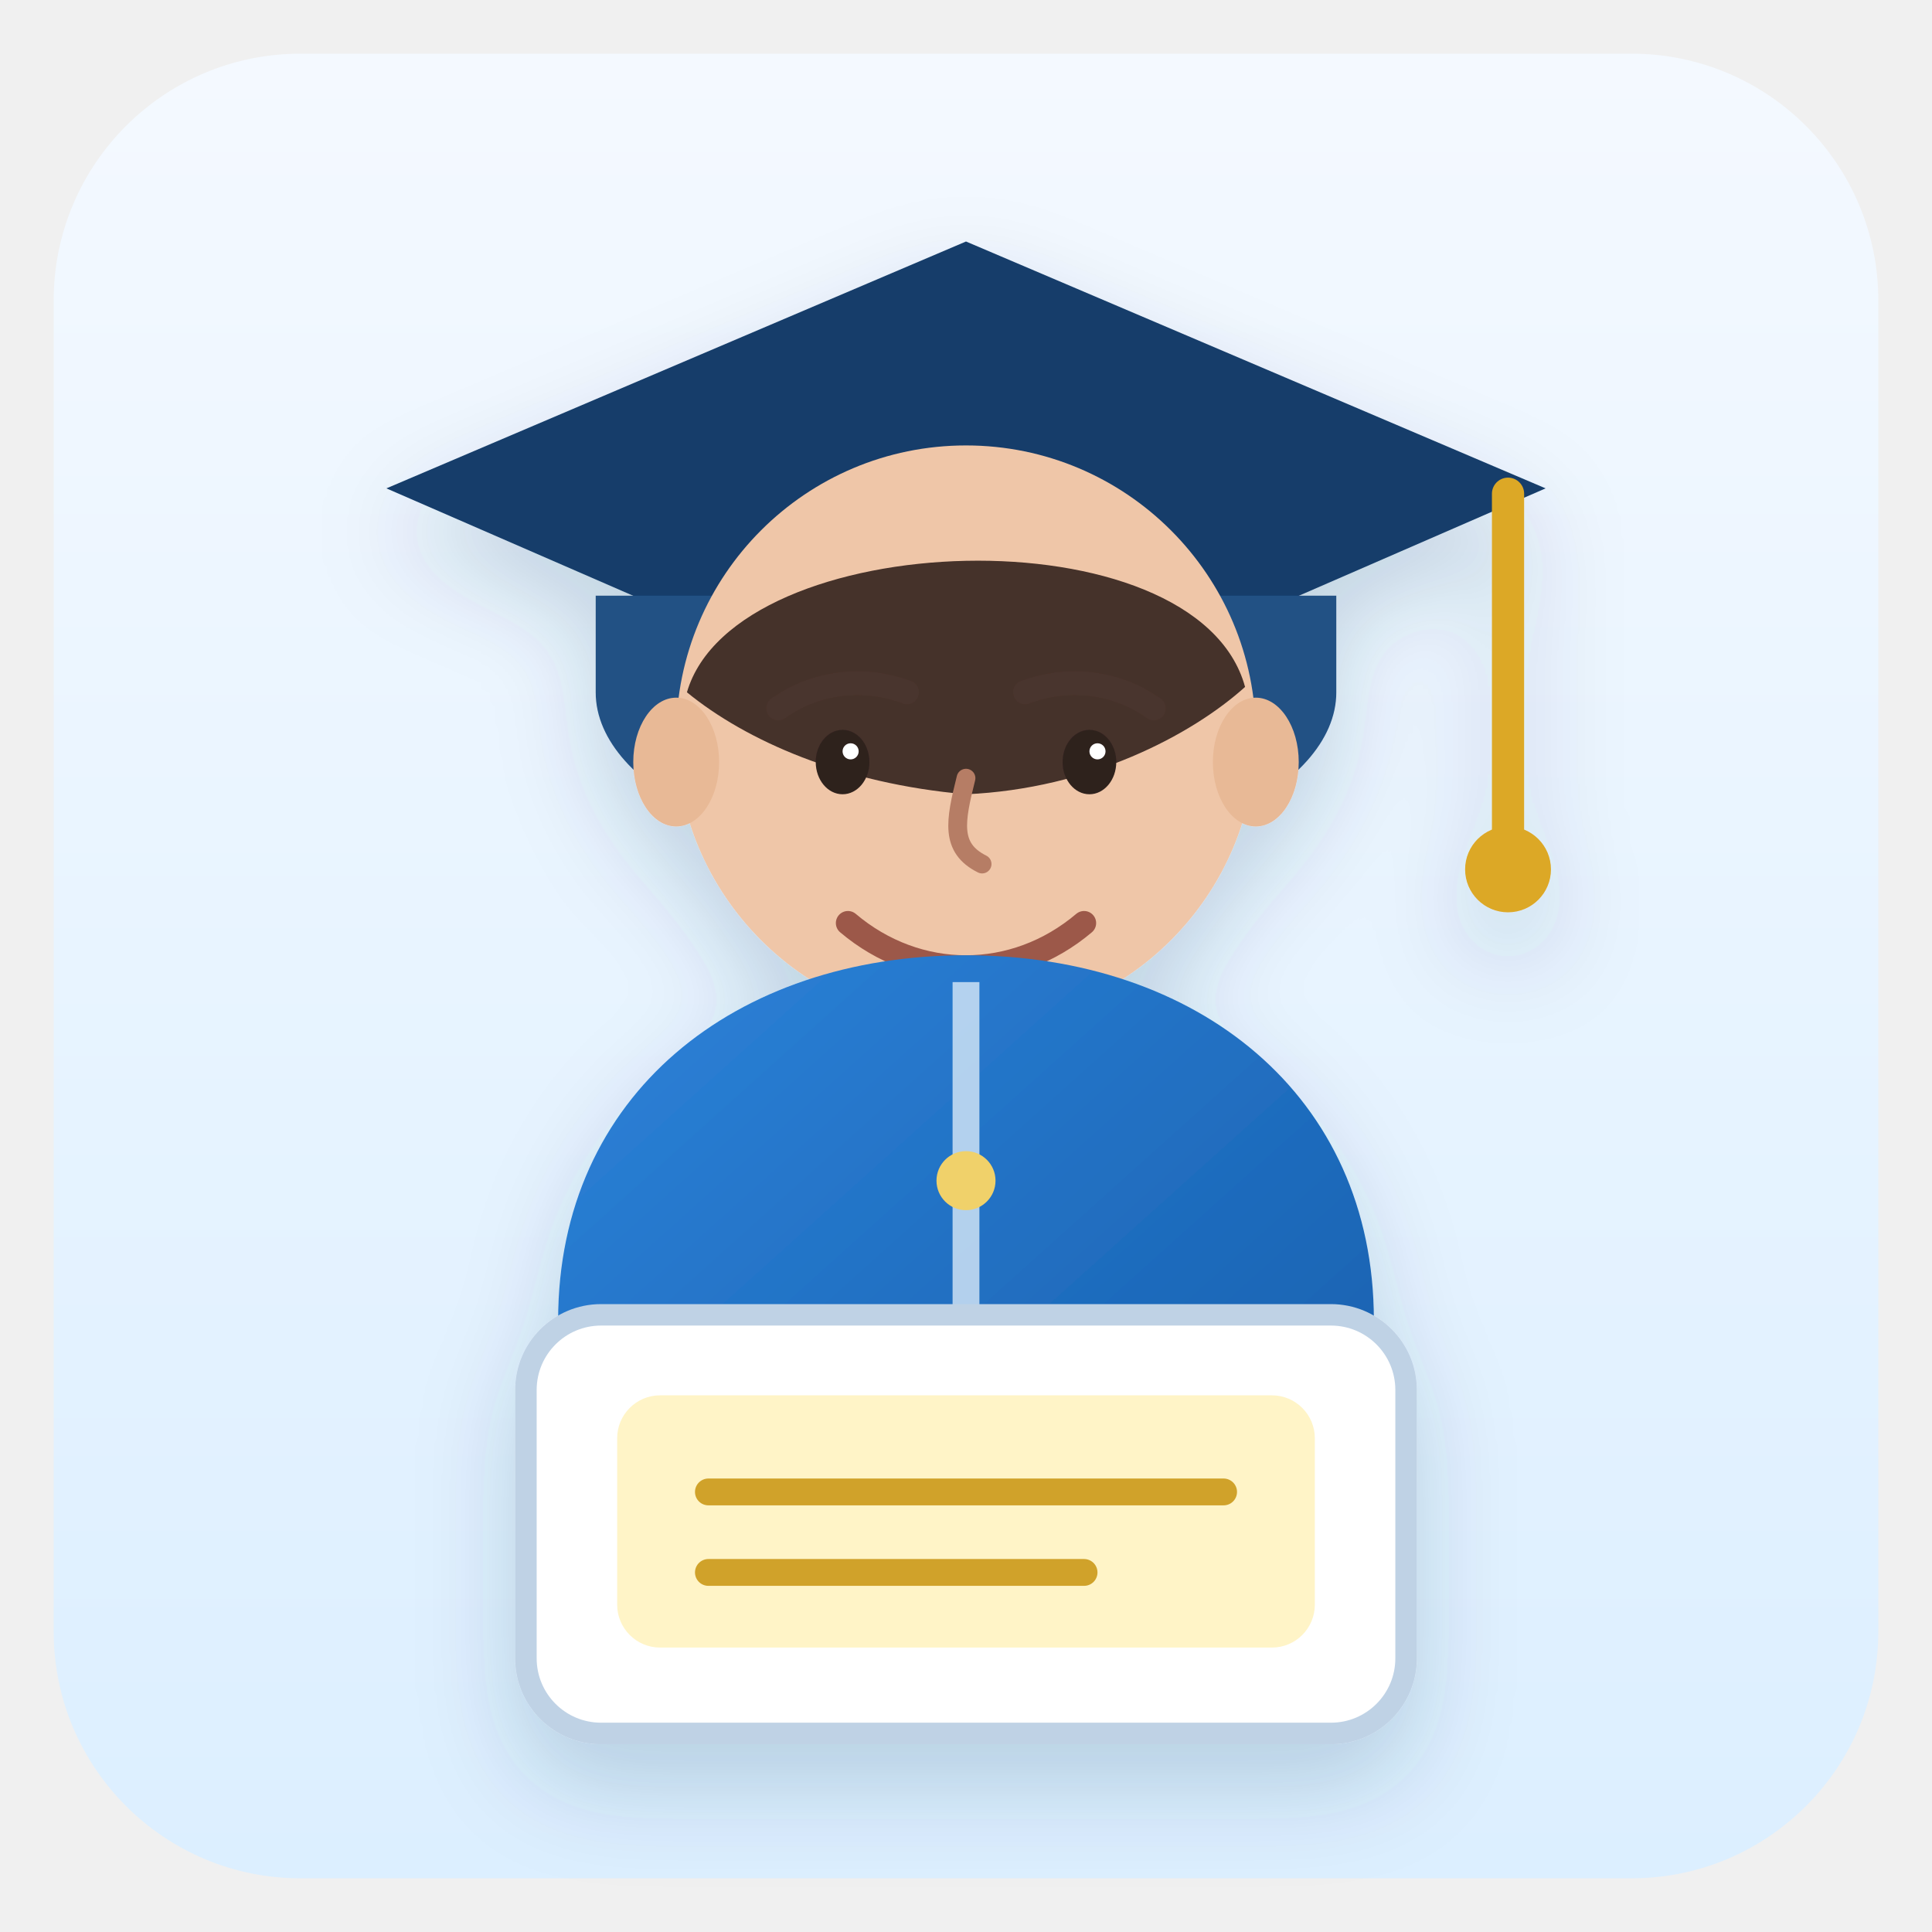
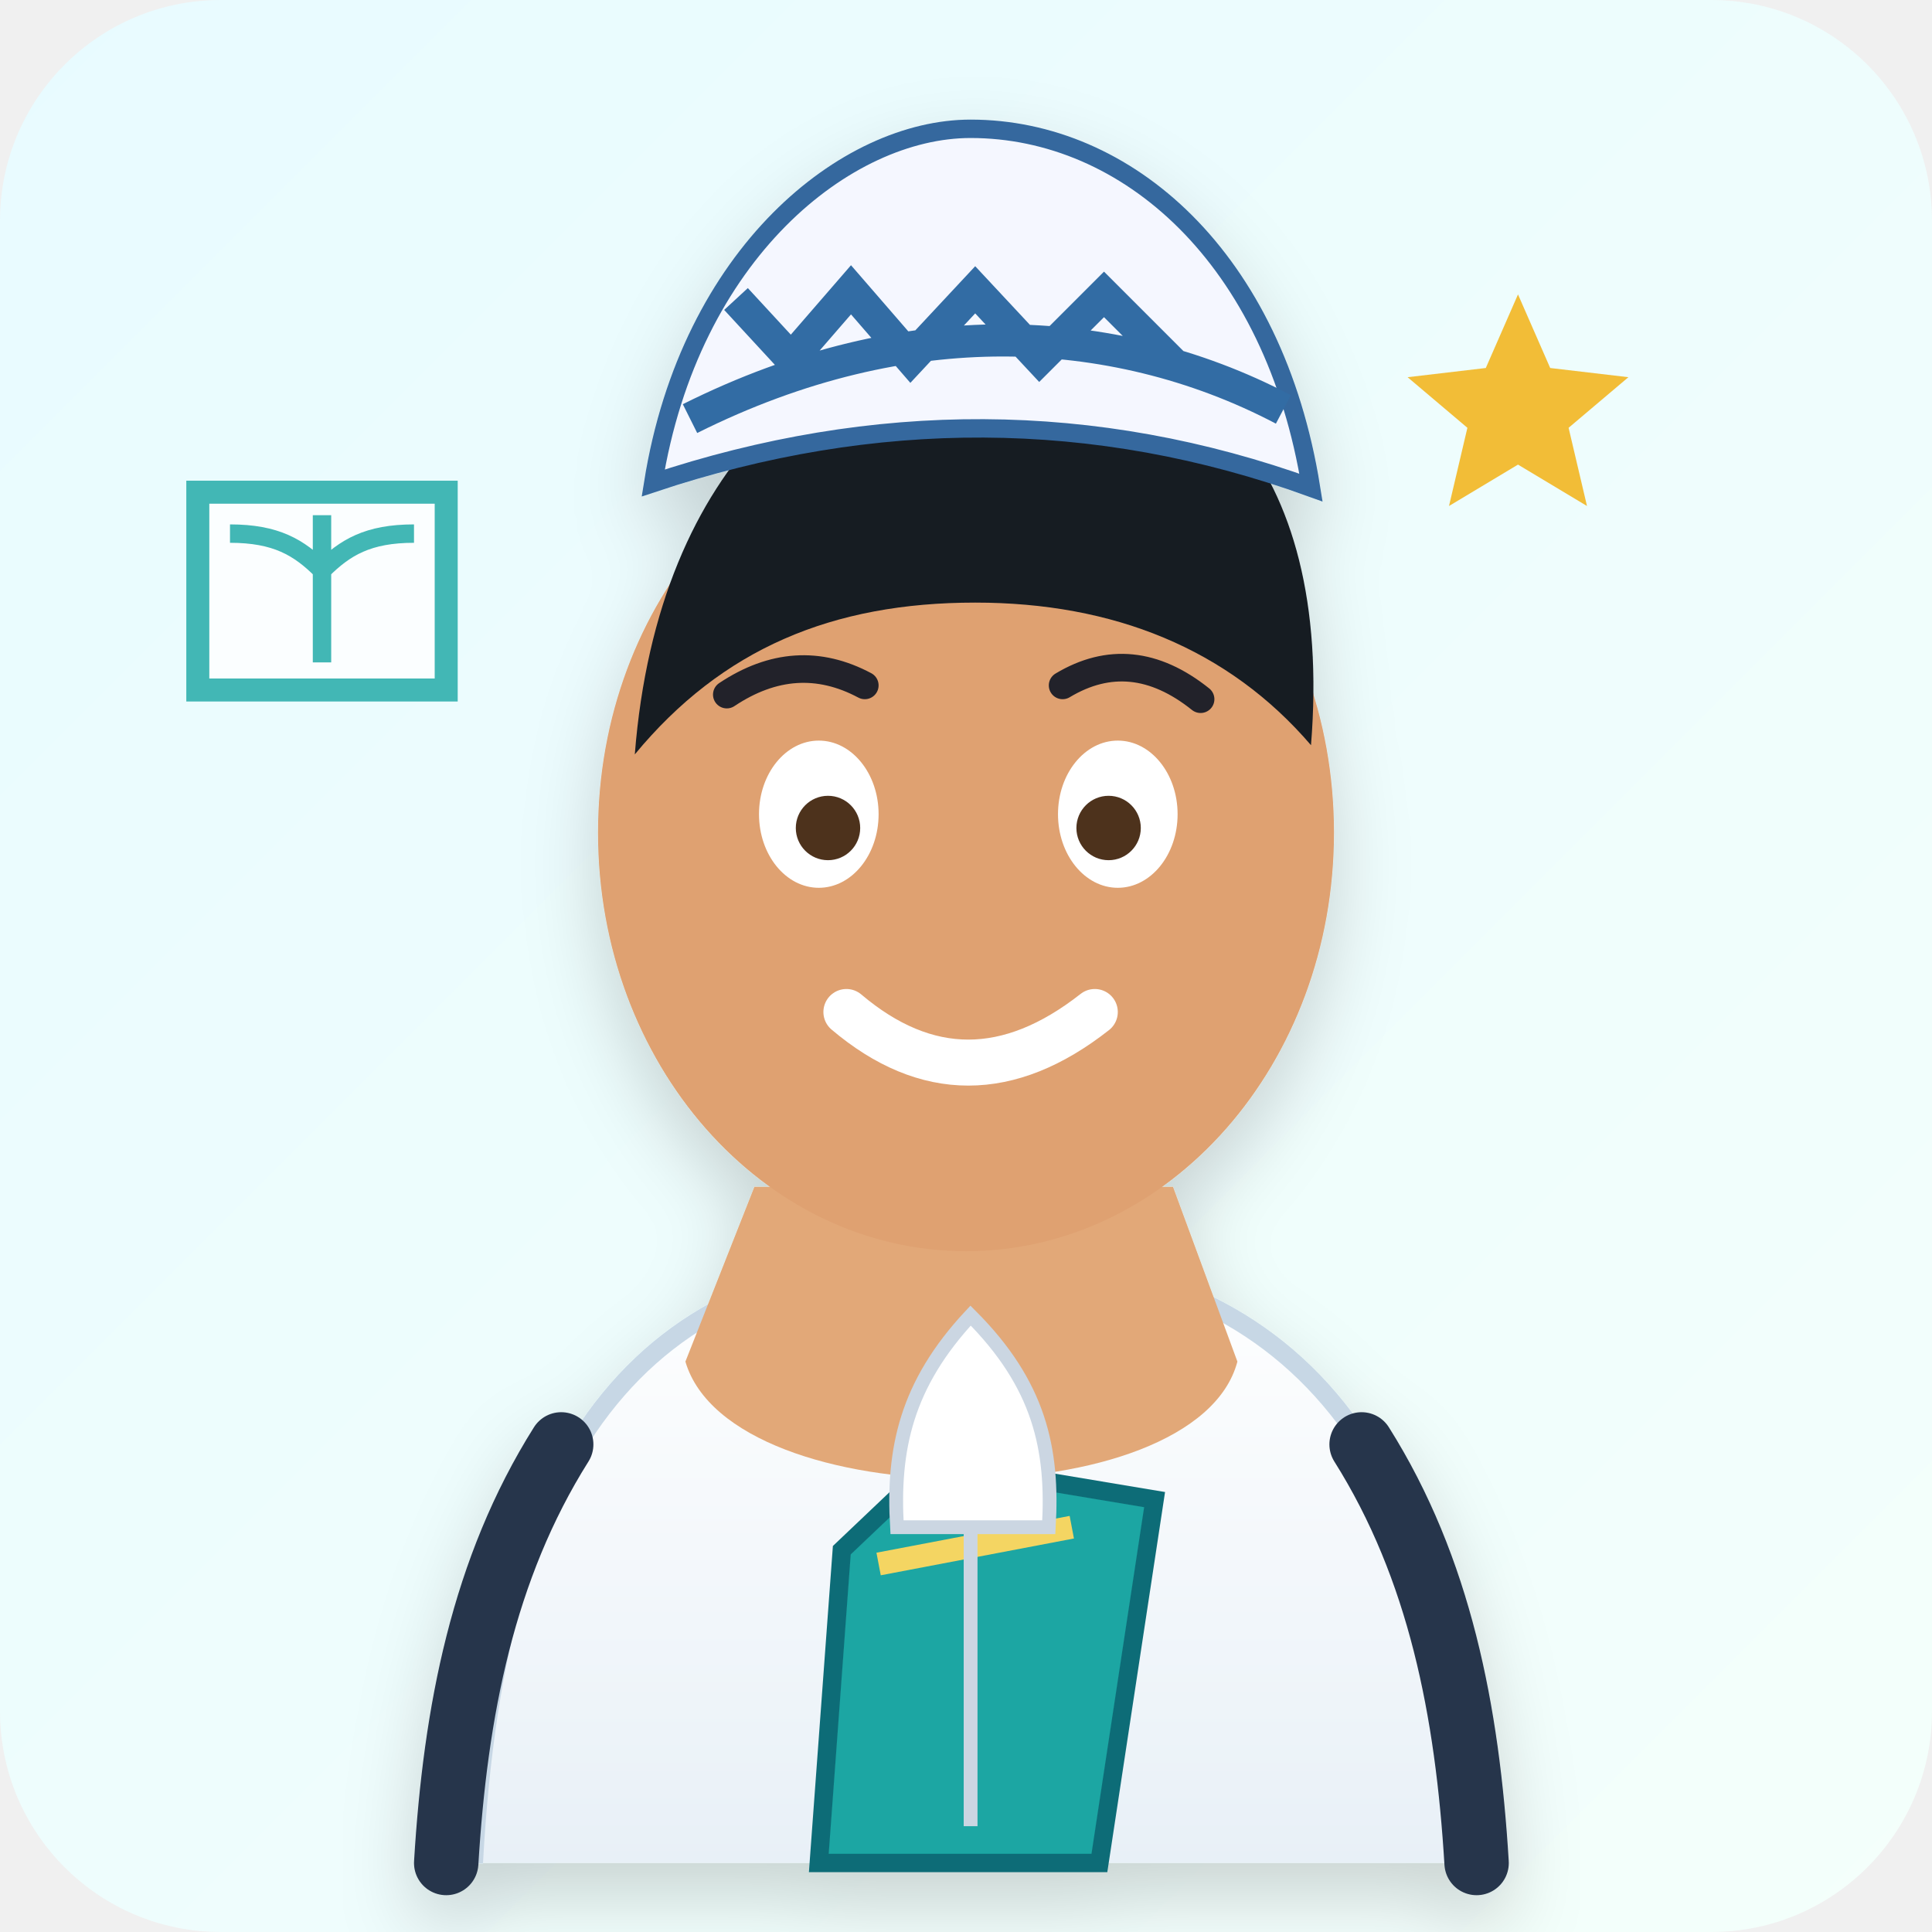
- <svg xmlns="http://www.w3.org/2000/svg" width="360" height="360" viewBox="0 0 360 360" role="img" aria-labelledby="title desc">
+ <svg xmlns="http://www.w3.org/2000/svg" viewBox="0 0 420 420">
  <defs>
-     <linearGradient id="bg" x1="0" y1="0" x2="0" y2="1">
-       <stop stop-color="#f4f9ff" />
-       <stop offset="1" stop-color="#dcefff" />
+     <linearGradient id="bg2" x1="0" y1="0" x2="1" y2="1">
+       <stop stop-color="#e8fbff" />
+       <stop offset="1" stop-color="#f4fffb" />
    </linearGradient>
-     <linearGradient id="shirt" x1="0" y1="0" x2="1" y2="1">
-       <stop stop-color="#2d83da" />
-       <stop offset="1" stop-color="#145aa7" />
+     <linearGradient id="robe2" x1="0" y1="0" x2="0" y2="1">
+       <stop stop-color="#fff" />
+       <stop offset="1" stop-color="#e8f0f7" />
    </linearGradient>
-     <filter id="shadow" x="-20%" y="-20%" width="140%" height="140%">
-       <feDropShadow dx="0" dy="8" stdDeviation="9" flood-color="#173b63" flood-opacity=".18" />
+     <filter id="sh2">
+       <feDropShadow dx="0" dy="7" stdDeviation="8" flood-opacity=".17" />
    </filter>
  </defs>
-   <rect x="10" y="10" width="340" height="340" rx="46" fill="url(#bg)" />
-   <g filter="url(#shadow)">
-     <path d="M72 91 180 45l108 46-108 47z" fill="#173d6a" />
-     <path d="M111 111h138v18c0 18-31 33-69 33s-69-15-69-33z" fill="#245184" />
-     <path d="M281 92v63" stroke="#dca827" stroke-width="6" stroke-linecap="round" />
-     <circle cx="281" cy="162" r="8" fill="#dca827" />
-     <circle cx="180" cy="137" r="54" fill="#efc6a8" />
-     <path d="M128 129c9-31 95-34 104-1-10 9-29 19-52 20-23-2-41-10-52-19z" fill="#44302a" />
-     <ellipse cx="126" cy="142" rx="8" ry="12" fill="#e8b996" />
-     <ellipse cx="234" cy="142" rx="8" ry="12" fill="#e8b996" />
-     <path d="M145 132c7-5 16-6 24-3" fill="none" stroke="#4a342d" stroke-width="4.5" stroke-linecap="round" />
-     <path d="M191 129c8-3 17-2 24 3" fill="none" stroke="#4a342d" stroke-width="4.5" stroke-linecap="round" />
-     <ellipse cx="157" cy="142" rx="5" ry="6" fill="#2f211e" />
-     <ellipse cx="203" cy="142" rx="5" ry="6" fill="#2f211e" />
-     <circle cx="158.5" cy="140" r="1.5" fill="#fff" />
-     <circle cx="204.5" cy="140" r="1.5" fill="#fff" />
-     <path d="M180 145c-2 8-3 13 3 16" fill="none" stroke="#b67d65" stroke-width="3.5" stroke-linecap="round" />
-     <path d="M158 172c13 11 31 11 44 0" fill="none" stroke="#9c5849" stroke-width="4.5" stroke-linecap="round" />
-     <path d="M104 246c0-42 33-68 76-68s76 26 76 68v68H104z" fill="url(#shirt)" />
-     <path d="M180 183v126" stroke="#d7e8f8" stroke-width="5" opacity=".8" />
-     <circle cx="180" cy="220" r="5.5" fill="#f0d16a" />
-     <rect x="98" y="245" width="164" height="78" rx="14" fill="#fff" stroke="#bfd2e5" stroke-width="4" />
-     <rect x="115" y="260" width="130" height="47" rx="8" fill="#fff4c7" />
-     <path d="M132 278h96M132 293h70" stroke="#d0a22a" stroke-width="5" stroke-linecap="round" />
+   <rect width="420" height="420" rx="48" fill="url(#bg2)" />
+   <path d="M330 64l7 16 17 2-13 11 4 17-15-9-15 9 4-17-13-11 17-2z" fill="#f2bd37" />
+   <g filter="url(#sh2)">
+     <path d="M103 405c5-93 38-132 107-132s105 39 110 132" fill="url(#robe2)" stroke="#c7d7e5" stroke-width="4" />
+     <path d="M149 296c10 34 111 34 120 0l-14-38h-91z" fill="#e2a878" />
+     <ellipse cx="210" cy="181" rx="80" ry="91" fill="#dfa171" />
+     <path d="M138 164c5-64 43-94 80-93 41 1 72 29 67 91-18-21-43-31-73-31-31 0-55 10-74 33z" fill="#171b24" />
+     <path d="M158 151q15-10 30-2M231 149q15-9 30 3" fill="none" stroke="#242229" stroke-width="6" stroke-linecap="round" />
+     <ellipse cx="178" cy="177" rx="13" ry="16" fill="#fff" />
+     <ellipse cx="243" cy="177" rx="13" ry="16" fill="#fff" />
+     <circle cx="180" cy="180" r="7" fill="#4d321f" />
+     <circle cx="241" cy="180" r="7" fill="#4d321f" />
+     <path d="M184 220q26 22 54 0" fill="none" stroke="#fff" stroke-width="10" stroke-linecap="round" />
+     <path d="M142 105c8-50 42-77 69-77 34 0 66 28 74 78-47-17-95-17-143-1z" fill="#f5f7ff" stroke="#34689e" stroke-width="4" />
+     <path d="M150 91c24-12 47-17 68-17 21 0 42 5 61 15M160 65l12 13 13-15 13 15 14-15 14 15 14-14 15 15" fill="none" stroke="#336ca4" stroke-width="7" />
+     <path d="M122 314c-17 27-23 58-25 91M296 314c17 27 23 58 25 91" stroke="#27364b" stroke-width="14" stroke-linecap="round" />
+     <path d="M203 318l48 8-12 79h-61l5-68z" fill="#1aa6a3" stroke="#106c77" stroke-width="4" />
+     <path d="M191 340l42-8" stroke="#f4d562" stroke-width="5" />
+     <path d="M211 287v110" stroke="#cbd6e2" stroke-width="3" />
+     <path d="M211 286c-14 15-17 29-16 46h33c1-17-2-31-17-46z" fill="#fff" stroke="#cbd6e2" stroke-width="3" />
+   </g>
+   <g transform="translate(43 107)" opacity=".8">
+     <path d="M0 0h54v43H0z" rx="7" fill="#fff" stroke="#18a6a3" stroke-width="5" />
+     <path d="M27 5v32M7 9c10 0 15 3 20 8 5-5 10-8 20-8" fill="none" stroke="#18a6a3" stroke-width="4" />
  </g>
</svg>
